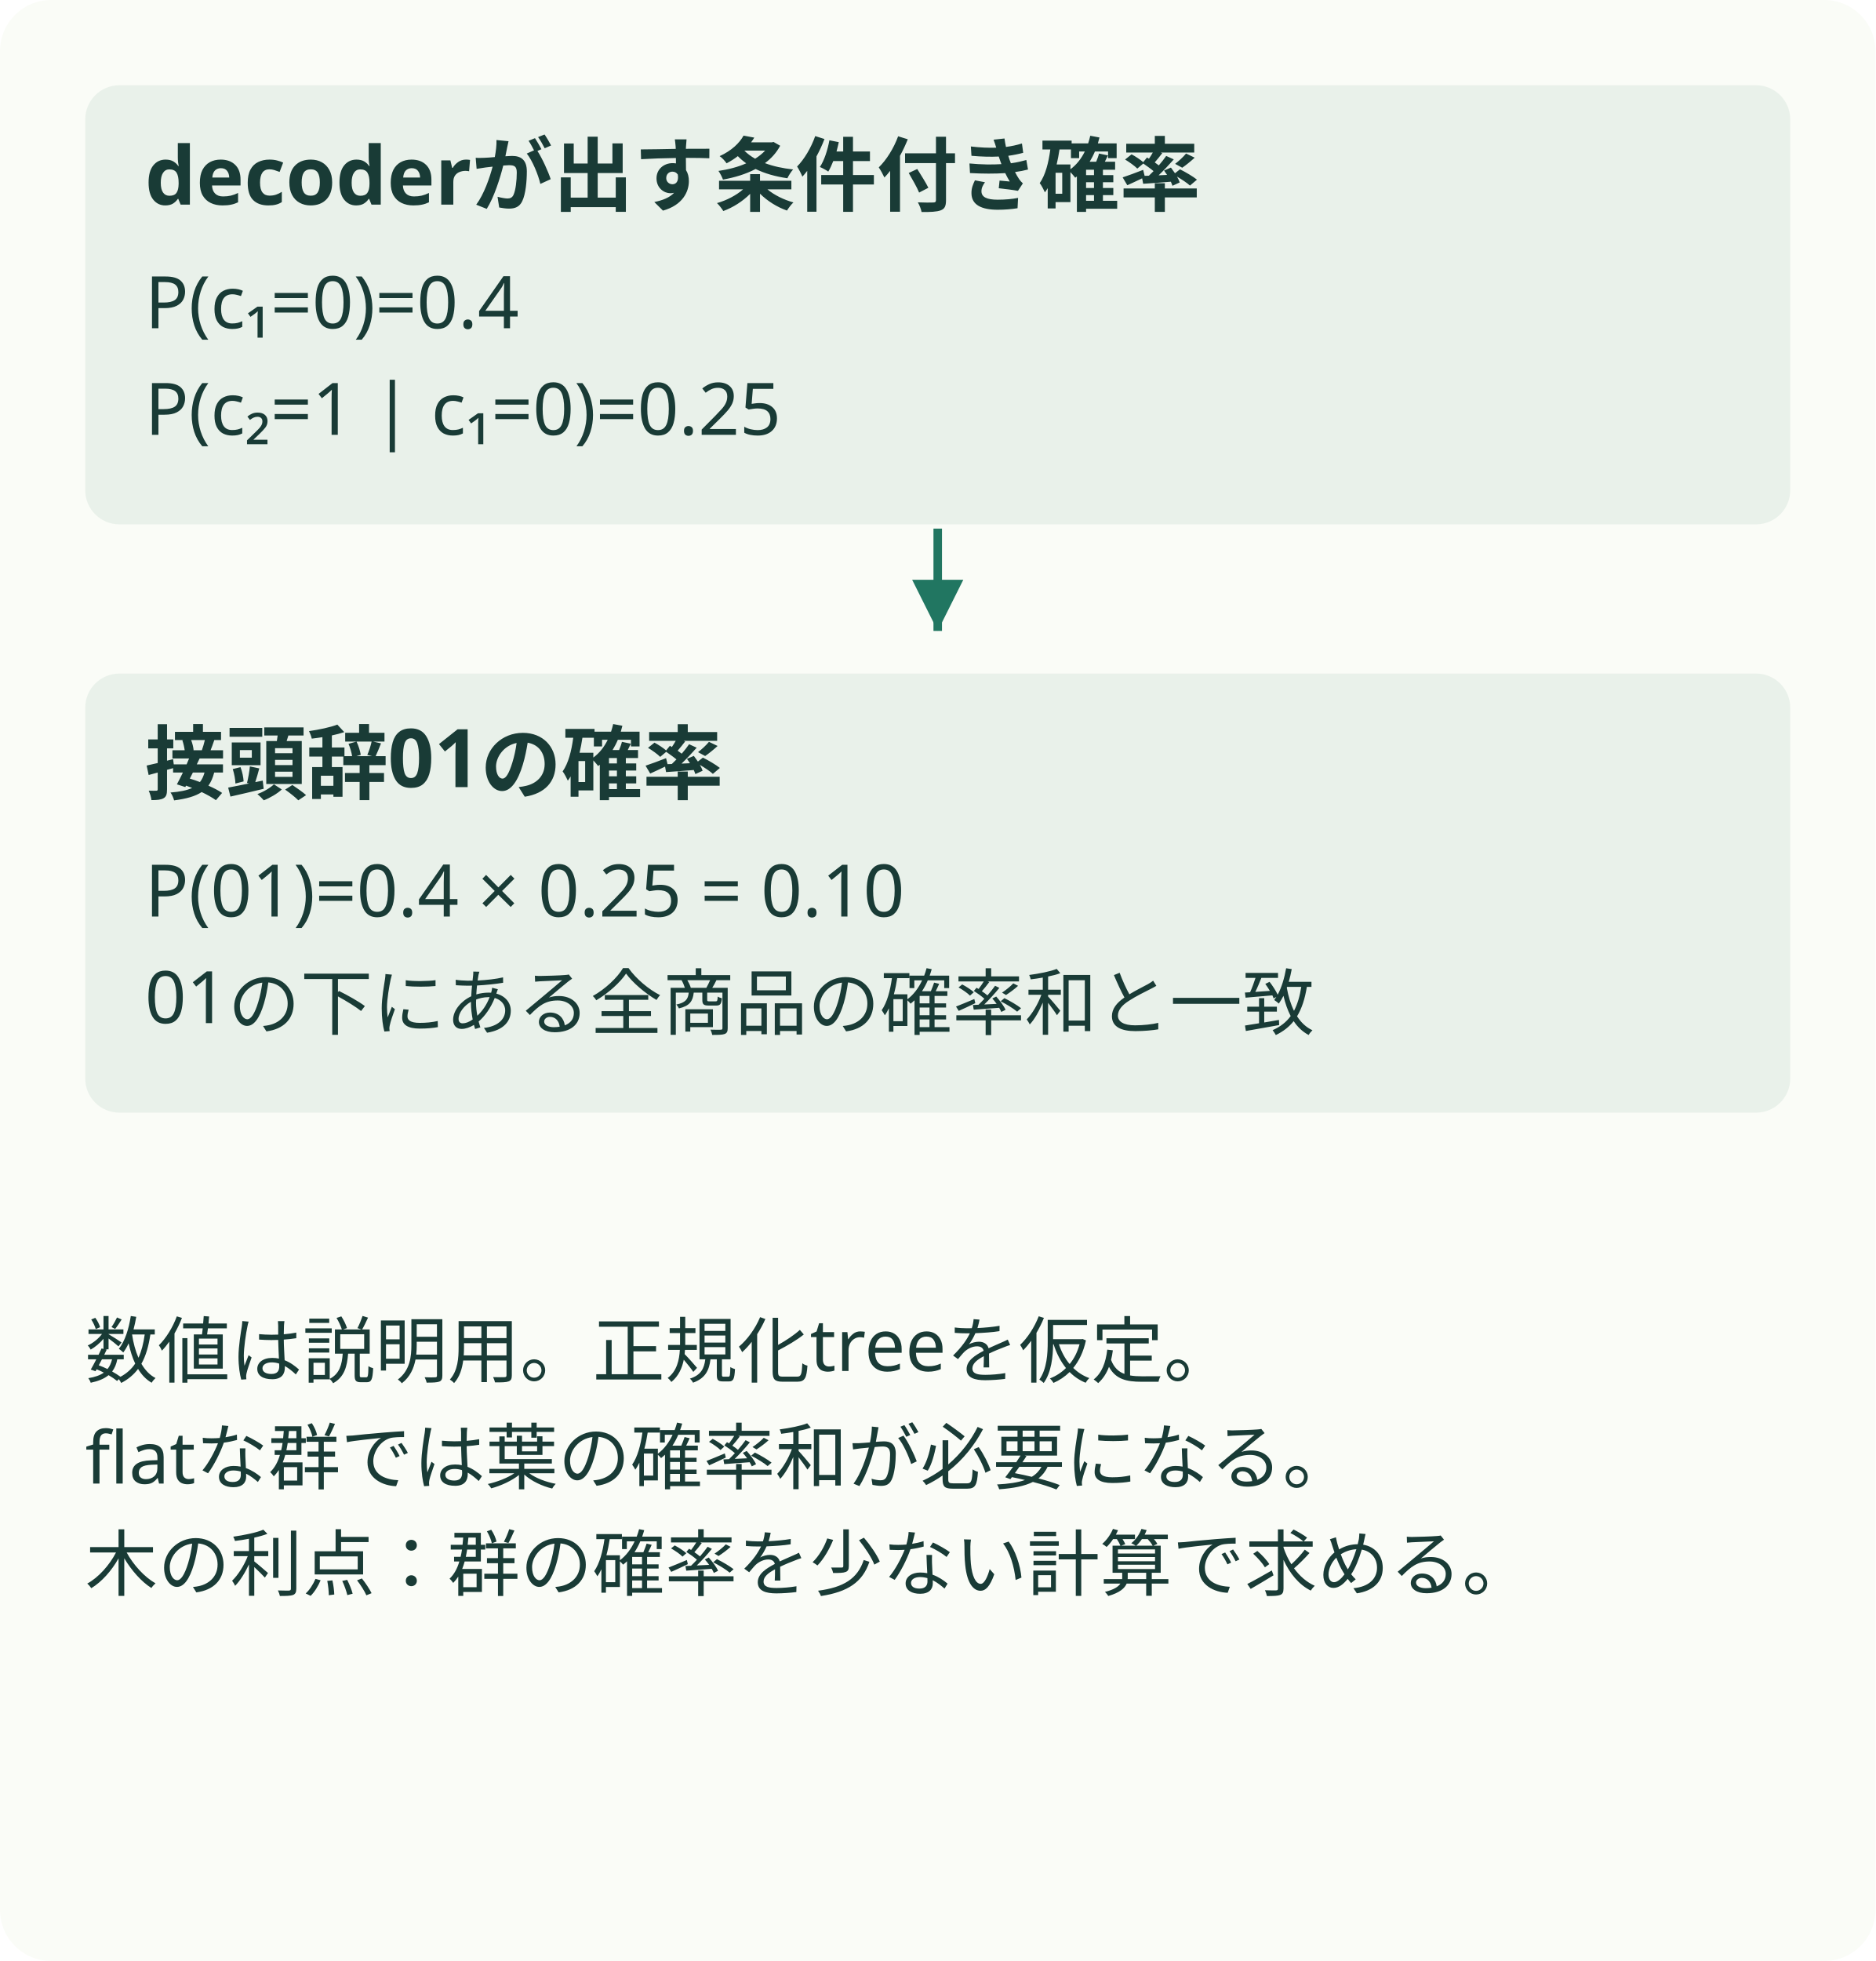
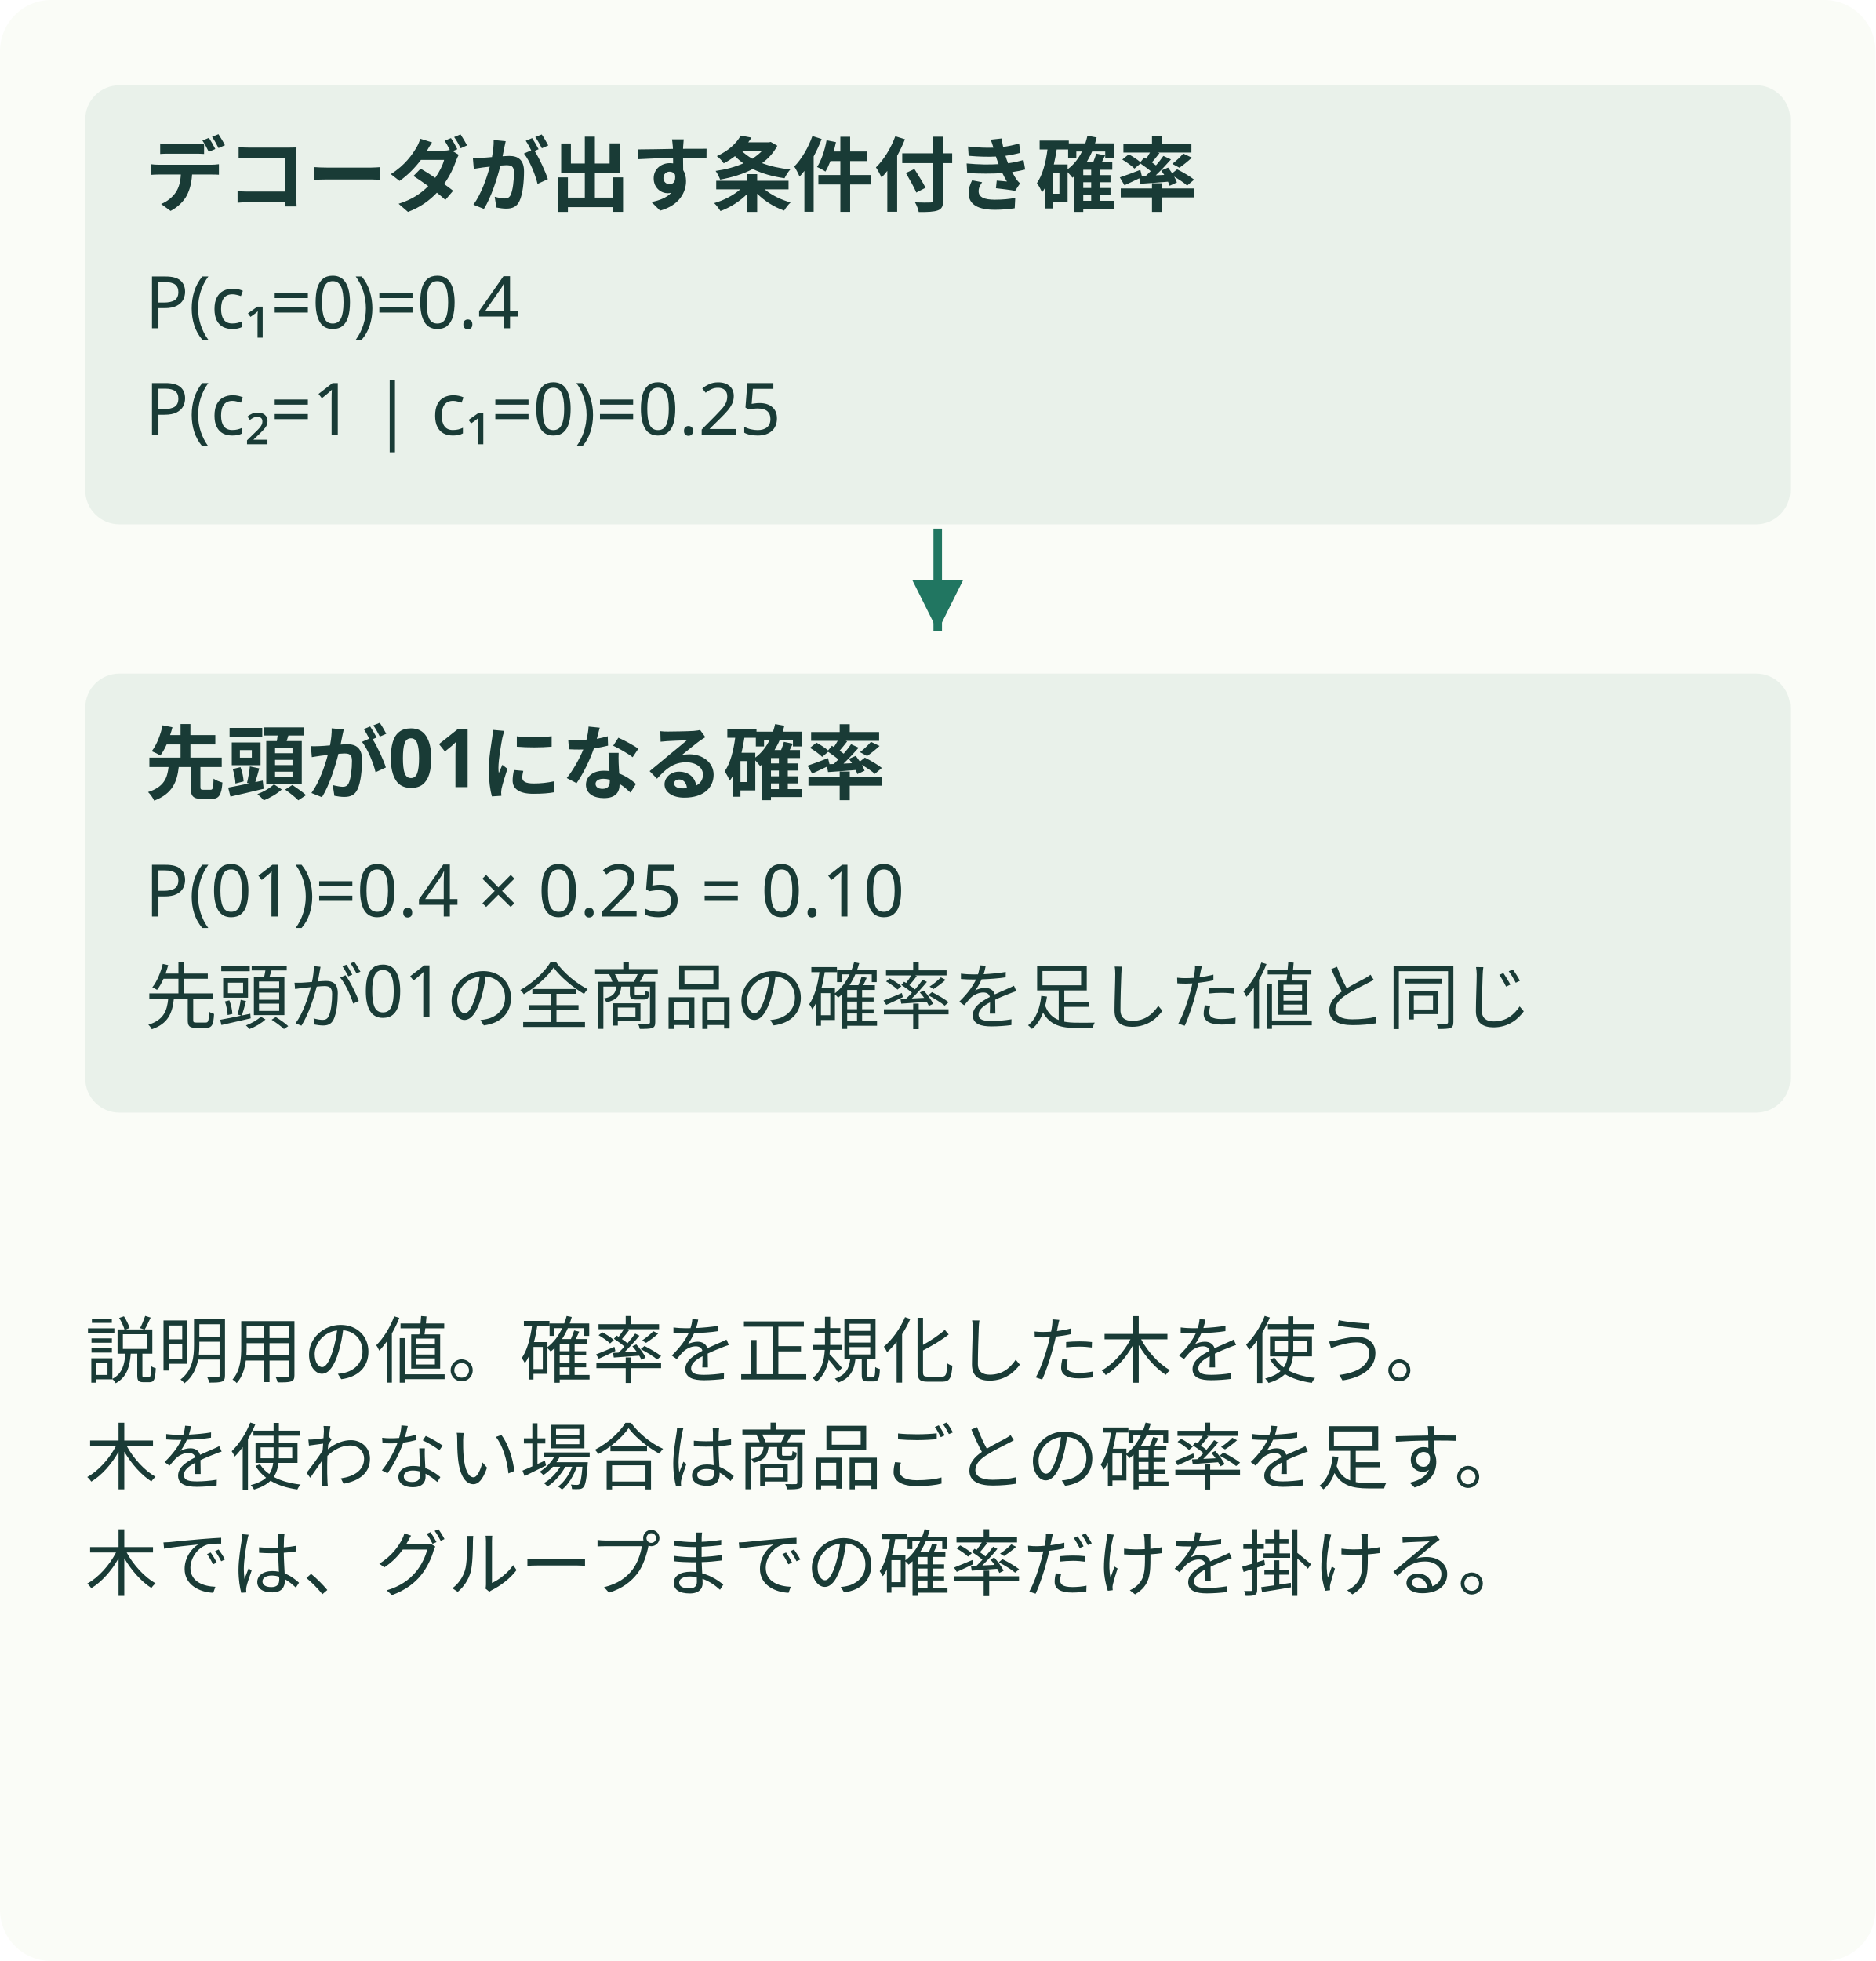
<svg xmlns="http://www.w3.org/2000/svg" viewBox="0 0 440 460" role="img" aria-labelledby="title desc">
  <defs>
    <marker id="arrow" markerWidth="8" markerHeight="8" refX="6" refY="3" orient="auto">
      <path d="M0,0 L6,3 L0,6" fill="#217661" />
    </marker>
  </defs>
  <rect width="440" height="460" rx="12" fill="#fafcf7" />
  <rect x="20" y="20" width="400" height="103" rx="8" fill="#e9f1ea" stroke="none" />
-   <text x="34" y="48" font-family="sans-serif" font-size="19" font-weight="bold" fill="#193b36">decoderが出す条件付き確率</text>
+   <text x="34" y="48" font-family="sans-serif" font-size="19" font-weight="bold" fill="#193b36">デコーダが出す条件付き確率</text>
  <text x="34" y="77" font-family="sans-serif" font-size="17" font-weight="normal" fill="#193b36">P(c₁=0)=0.4</text>
  <text x="34" y="102" font-family="sans-serif" font-size="17" font-weight="normal" fill="#193b36">P(c₂=1 | c₁=0)=0.25</text>
  <path d="M220,124 L220,148" fill="none" stroke="#217661" stroke-width="2" marker-end="url(#arrow)" />
  <rect x="20" y="158" width="400" height="103" rx="8" fill="#e9f1ea" stroke="none" />
-   <text x="34" y="186" font-family="sans-serif" font-size="19" font-weight="bold" fill="#193b36">接頭辞01の確率</text>
+   <text x="34" y="186" font-family="sans-serif" font-size="19" font-weight="bold" fill="#193b36">先頭が01になる確率</text>
  <text x="34" y="215" font-family="sans-serif" font-size="17" font-weight="normal" fill="#193b36">P(01)=0.4 × 0.25 = 0.10</text>
-   <text x="34" y="240" font-family="sans-serif" font-size="17" font-weight="normal" fill="#193b36">01の下にある全商品の確率和と一致</text>
-   <text x="20" y="323" font-family="sans-serif" font-size="17" font-weight="normal" fill="#193b36">数値は説明用。正規化treeを仮定。</text>
-   <text x="20" y="348" font-family="sans-serif" font-size="17" font-weight="normal" fill="#193b36">flatな群では葉の確率和が必要になる。</text>
-   <text x="20" y="373" font-family="sans-serif" font-size="17" font-weight="normal" fill="#193b36">木の利点：群の確率を少ない計算で求める。</text>
+   <text x="34" y="240" font-family="sans-serif" font-size="17" font-weight="normal" fill="#193b36">先頭が01の全商品の確率を足した値と同じ</text>
+   <text x="20" y="323" font-family="sans-serif" font-size="17" font-weight="normal" fill="#193b36">説明用の値。確率を正規化した木を使う。</text>
+   <text x="20" y="348" font-family="sans-serif" font-size="17" font-weight="normal" fill="#193b36">木を使わない場合は商品ごとの確率を足す。</text>
+   <text x="20" y="373" font-family="sans-serif" font-size="17" font-weight="normal" fill="#193b36">木では、グループまでの確率だけを掛ける。</text>
</svg>
